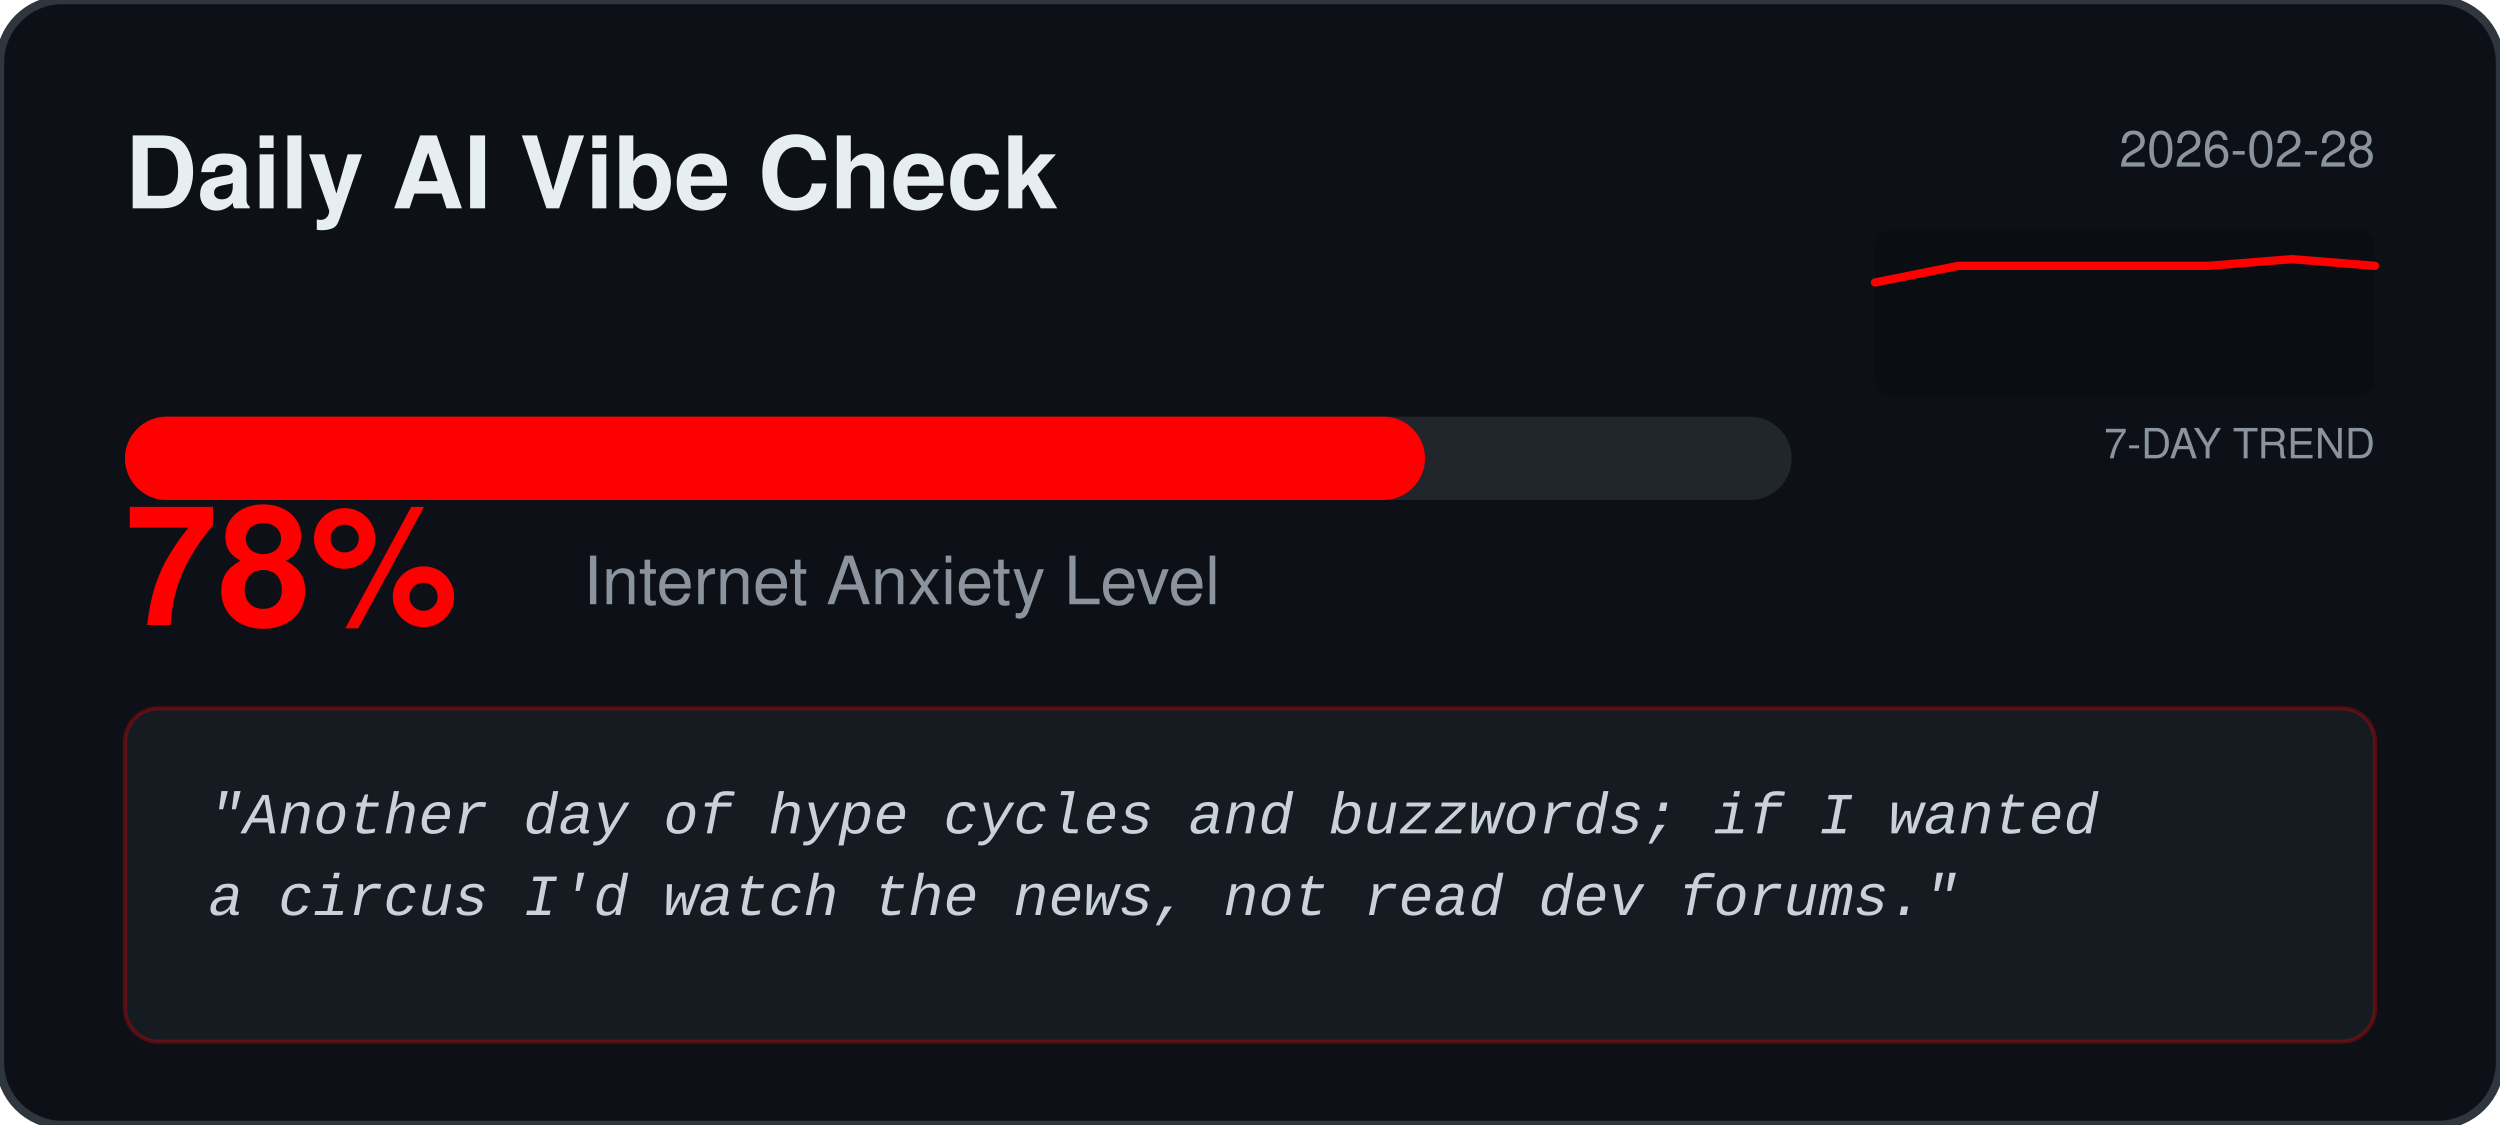
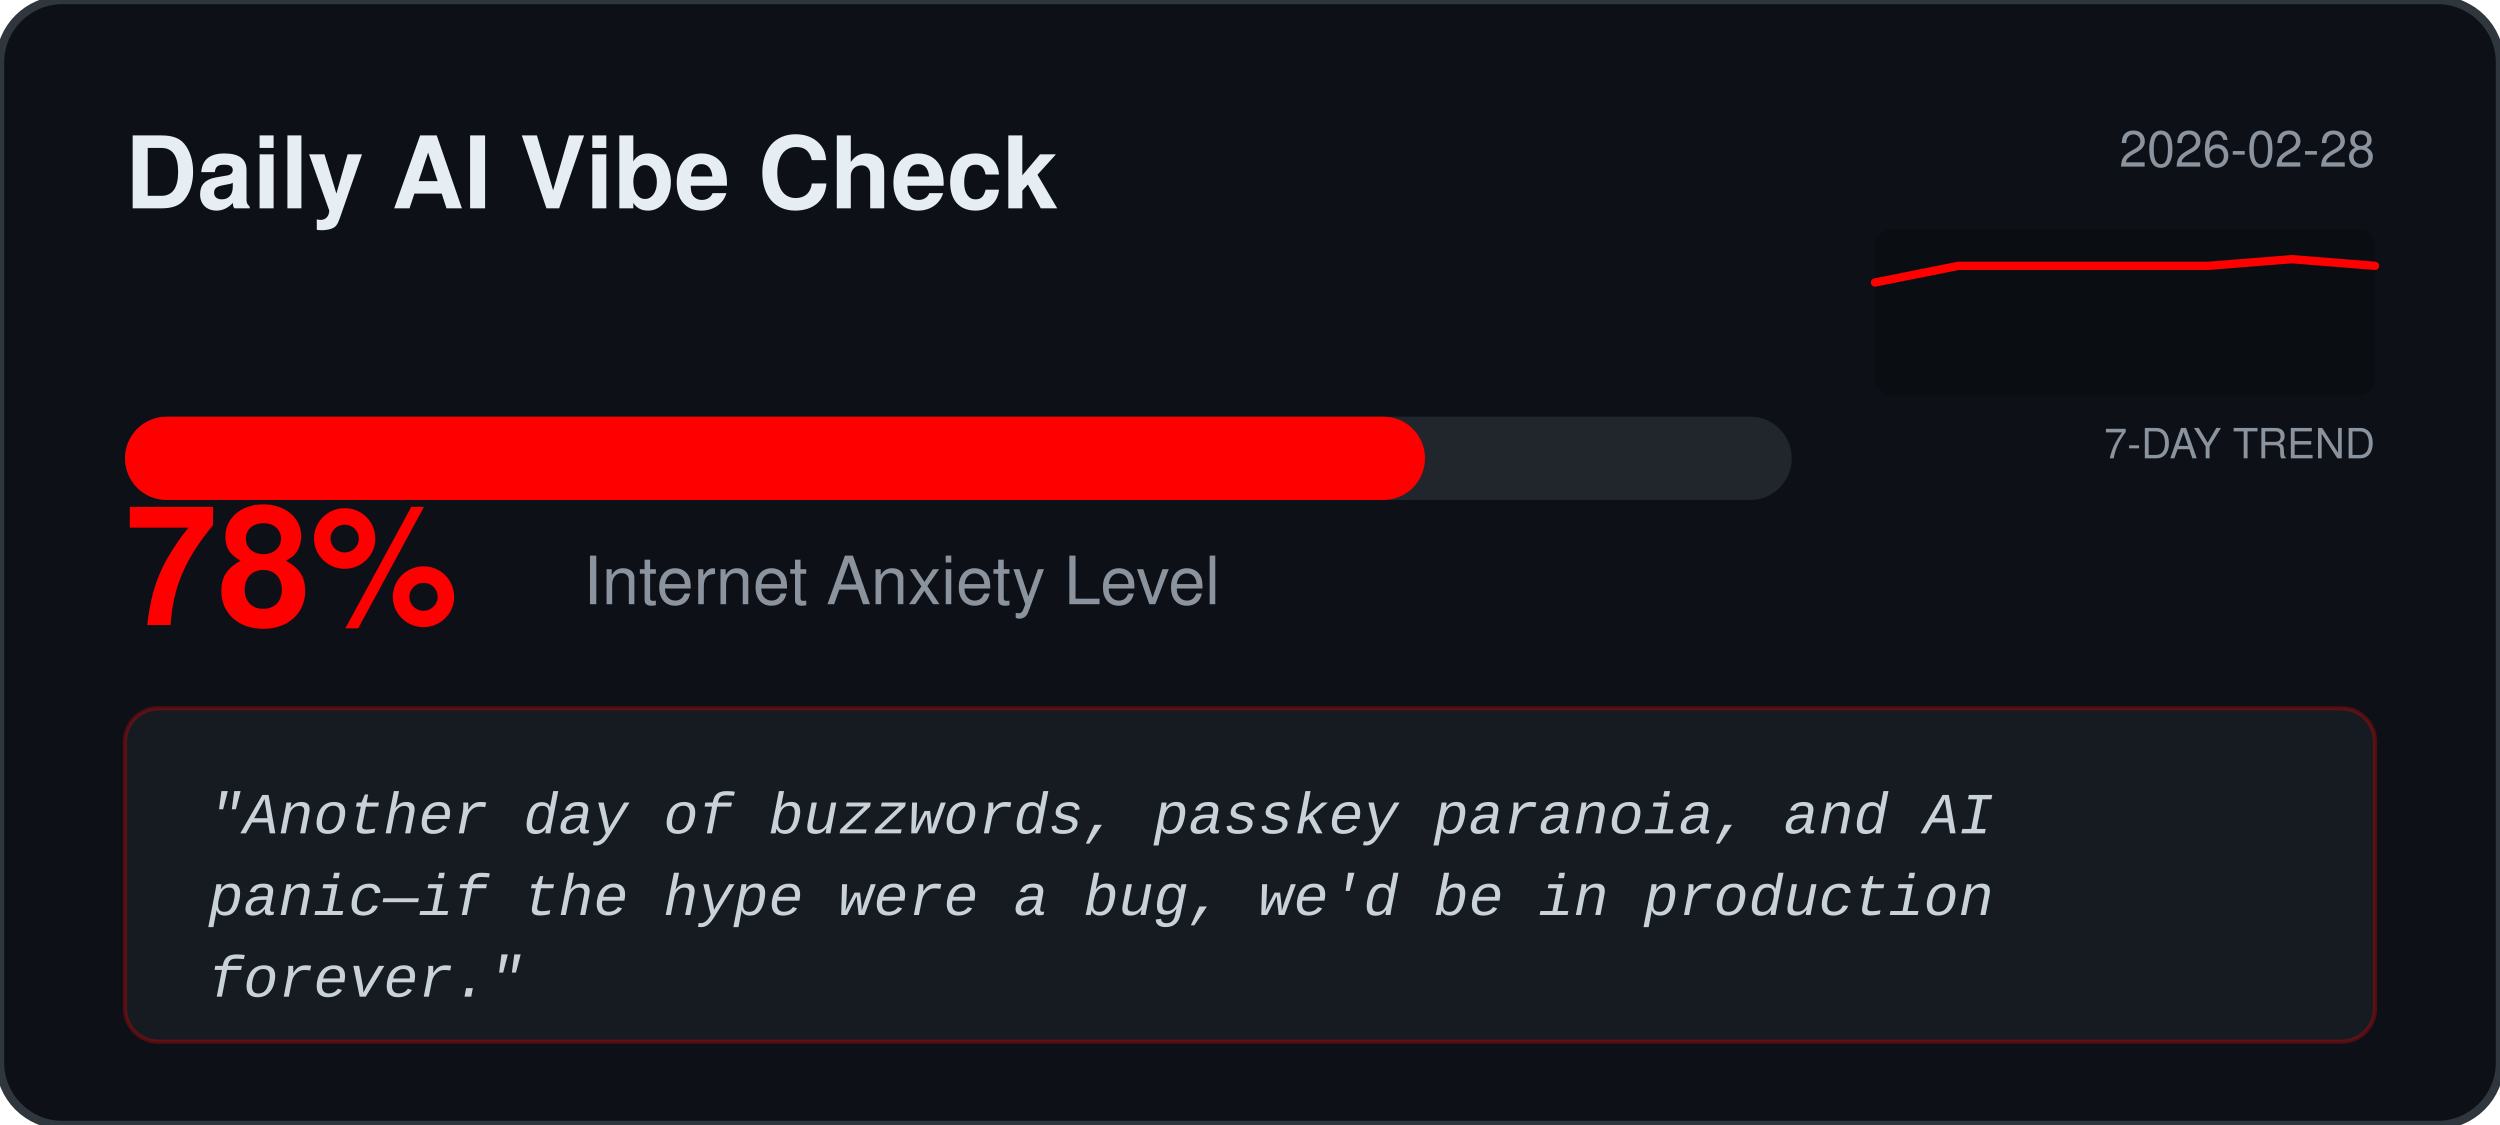
<svg xmlns="http://www.w3.org/2000/svg" width="600" height="270" viewBox="0 0 600 270" fill="none">
  <rect width="600" height="270" rx="15" fill="#0D1117" stroke="#30363D" stroke-width="2" />
  <text x="30" y="50" fill="#E6EDF3" font-family="Segoe UI, Helvetica, sans-serif" font-weight="bold" font-size="24">Daily AI Vibe Check</text>
  <text x="570" y="40" fill="#8B949E" font-family="Segoe UI, Helvetica, sans-serif" font-size="12" text-anchor="end">2026-02-28</text>
  <rect x="450" y="55" width="120" height="40" fill="#000000" fill-opacity="0.2" rx="4" />
  <text x="570" y="110" fill="#8B949E" font-family="Segoe UI, Helvetica, sans-serif" font-size="10" text-anchor="end">7-DAY TREND</text>
  <polyline points="450.0,67.8 470.0,63.8 490.0,63.8 510.0,63.8 530.0,63.8 550.0,62.2 570.0,63.8" fill="none" stroke="#FF0000" stroke-width="2" stroke-linecap="round" stroke-linejoin="round" />
  <rect x="30" y="100" width="400" height="20" rx="10" fill="#21262D" />
  <rect x="30" y="100" width="312.0" height="20" rx="10" fill="#FF0000" />
  <text x="30" y="150" fill="#FF0000" font-family="Segoe UI, Helvetica, sans-serif" font-weight="bold" font-size="40">78%</text>
  <text x="140" y="145" fill="#8B949E" font-family="Segoe UI, Helvetica, sans-serif" font-size="16">Internet Anxiety Level</text>
  <rect x="30" y="170" width="540" height="80" rx="8" fill="#161B22" stroke="#FF0000" stroke-opacity="0.3" />
  <text x="50" y="200" fill="#C9D1D9" font-family="Courier New, monospace" font-size="14" font-style="italic">
-     <tspan x="50" dy="0">"Another day of hype cycles and buzzwords; if I wanted</tspan>
-     <tspan x="50" dy="1.4em">a circus I'd watch the news, not read dev forums."</tspan>
+     <tspan x="50" dy="0">"Another day of buzzwords, passkey paranoia, and AI</tspan>
+     <tspan x="50" dy="1.4em">panic—if the hype were a bug, we'd be in production</tspan>
+     <tspan x="50" dy="1.4em">forever."</tspan>
  </text>
</svg>
